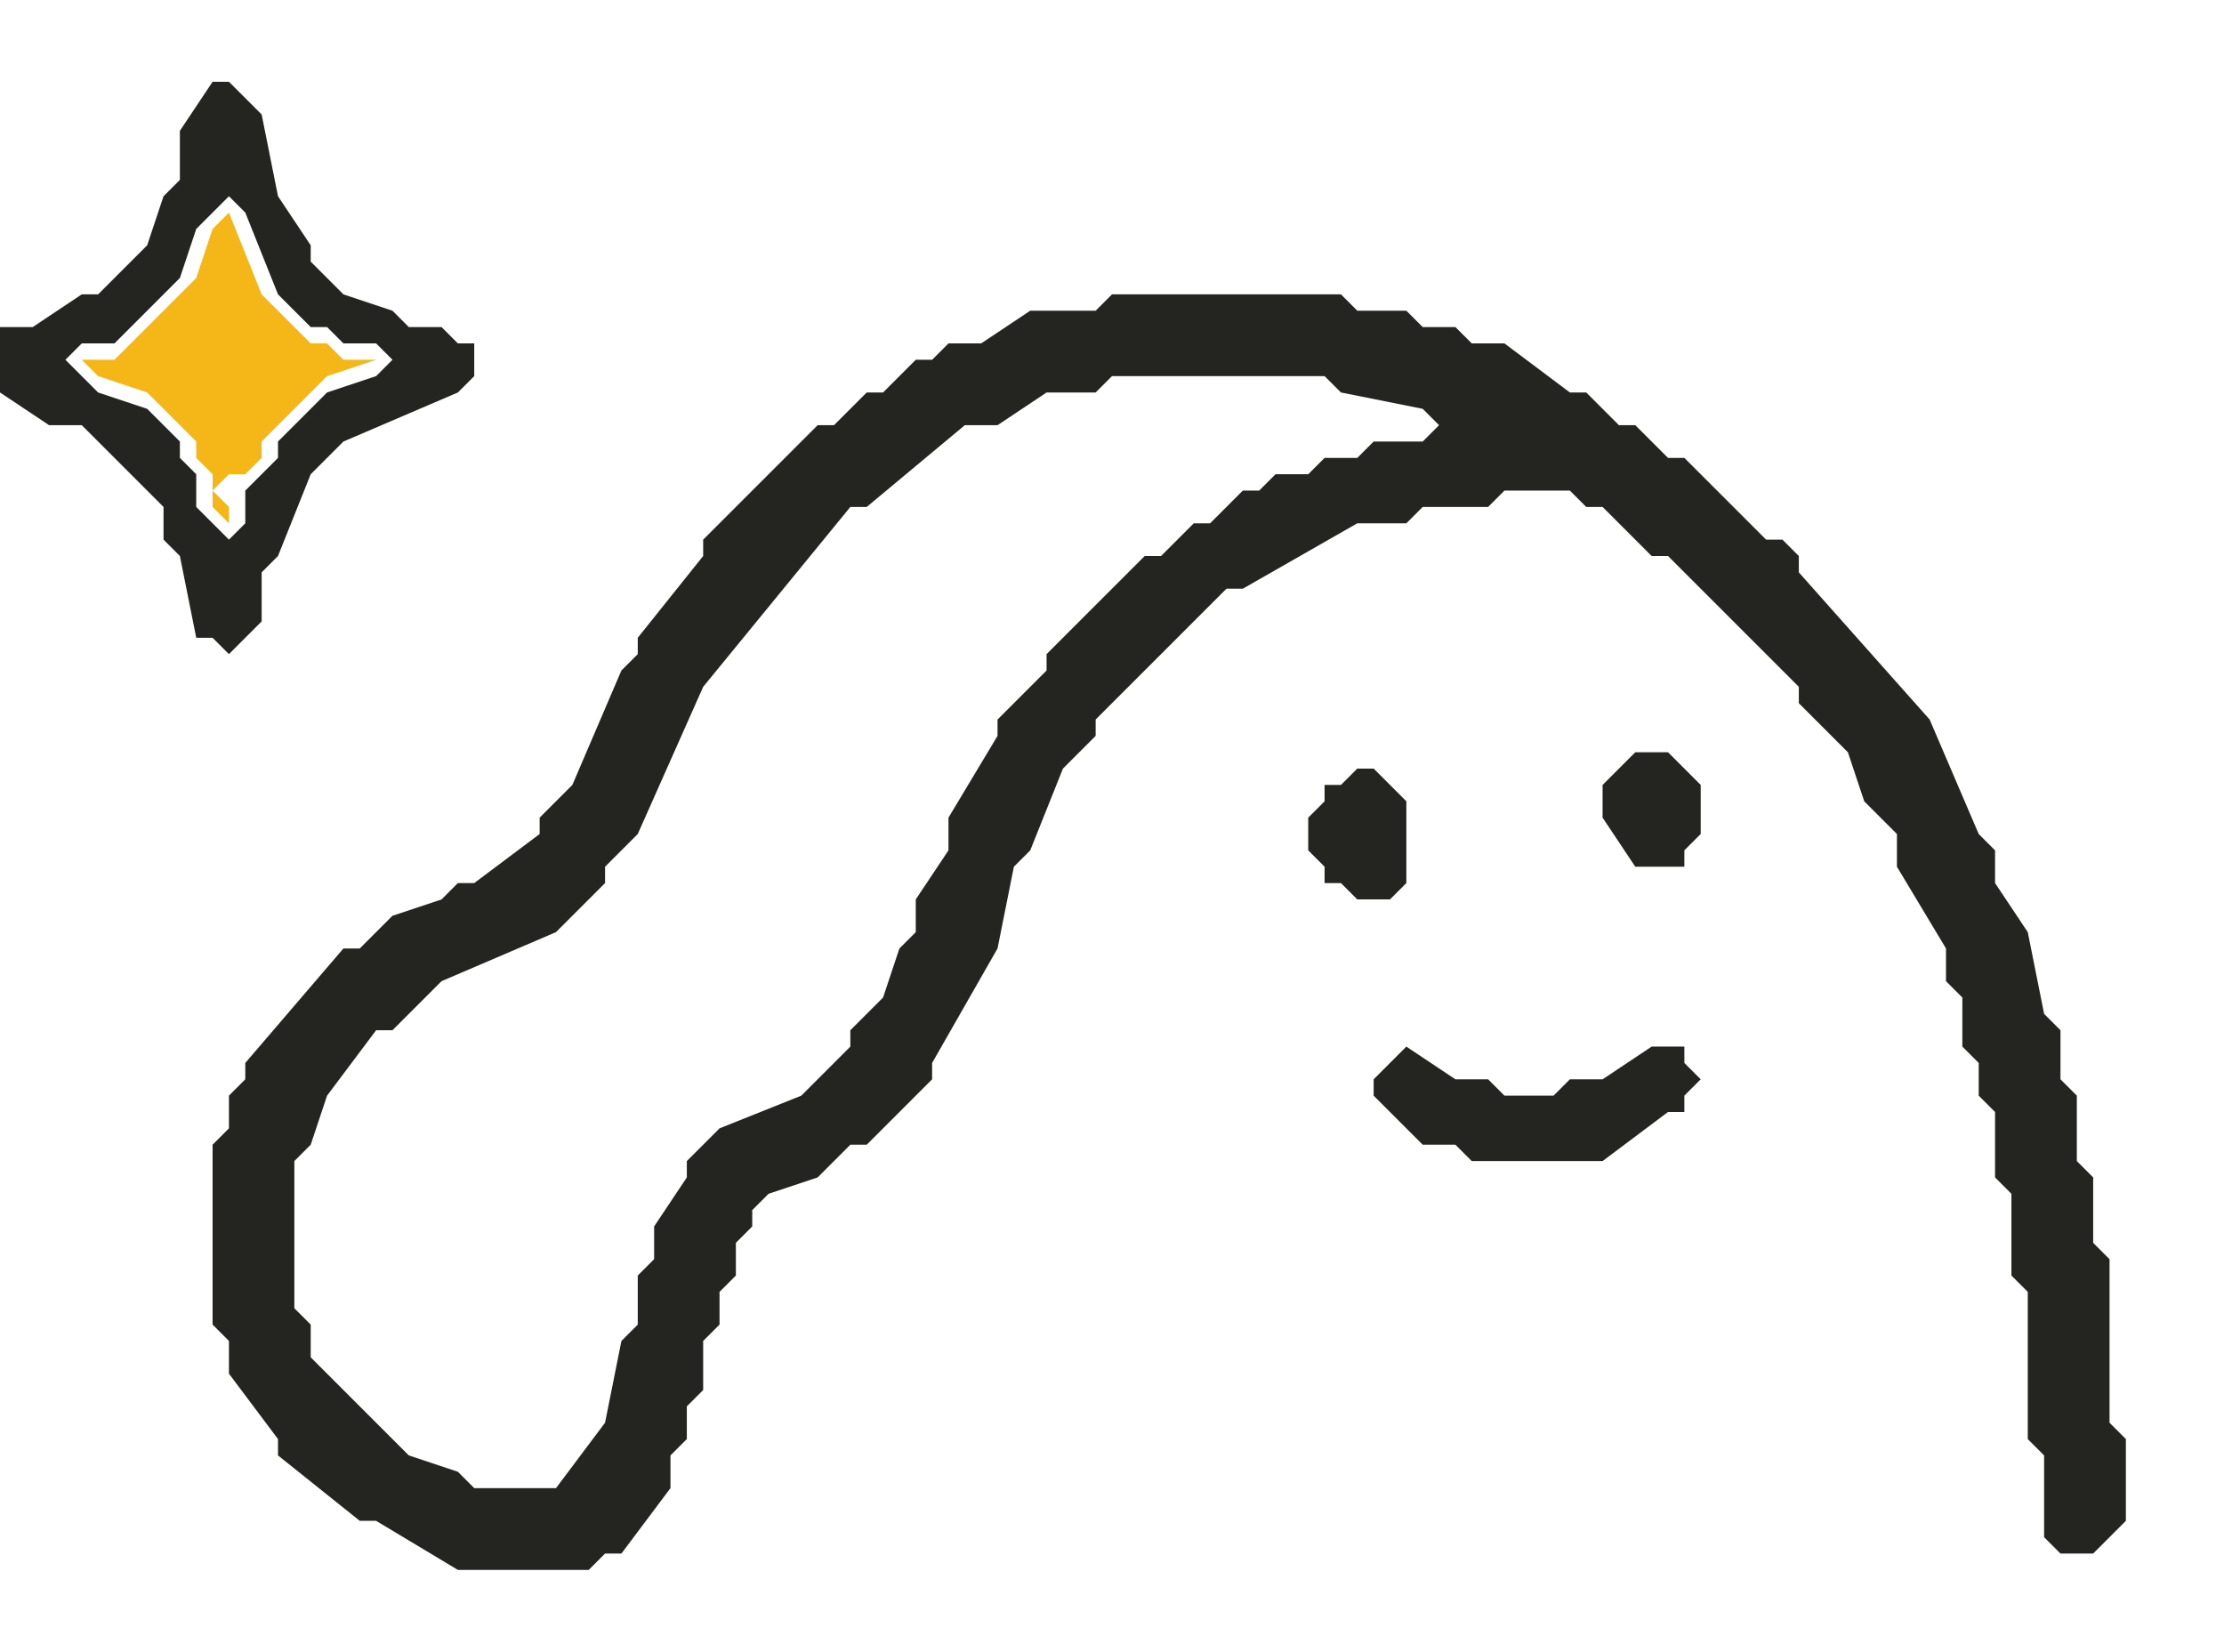
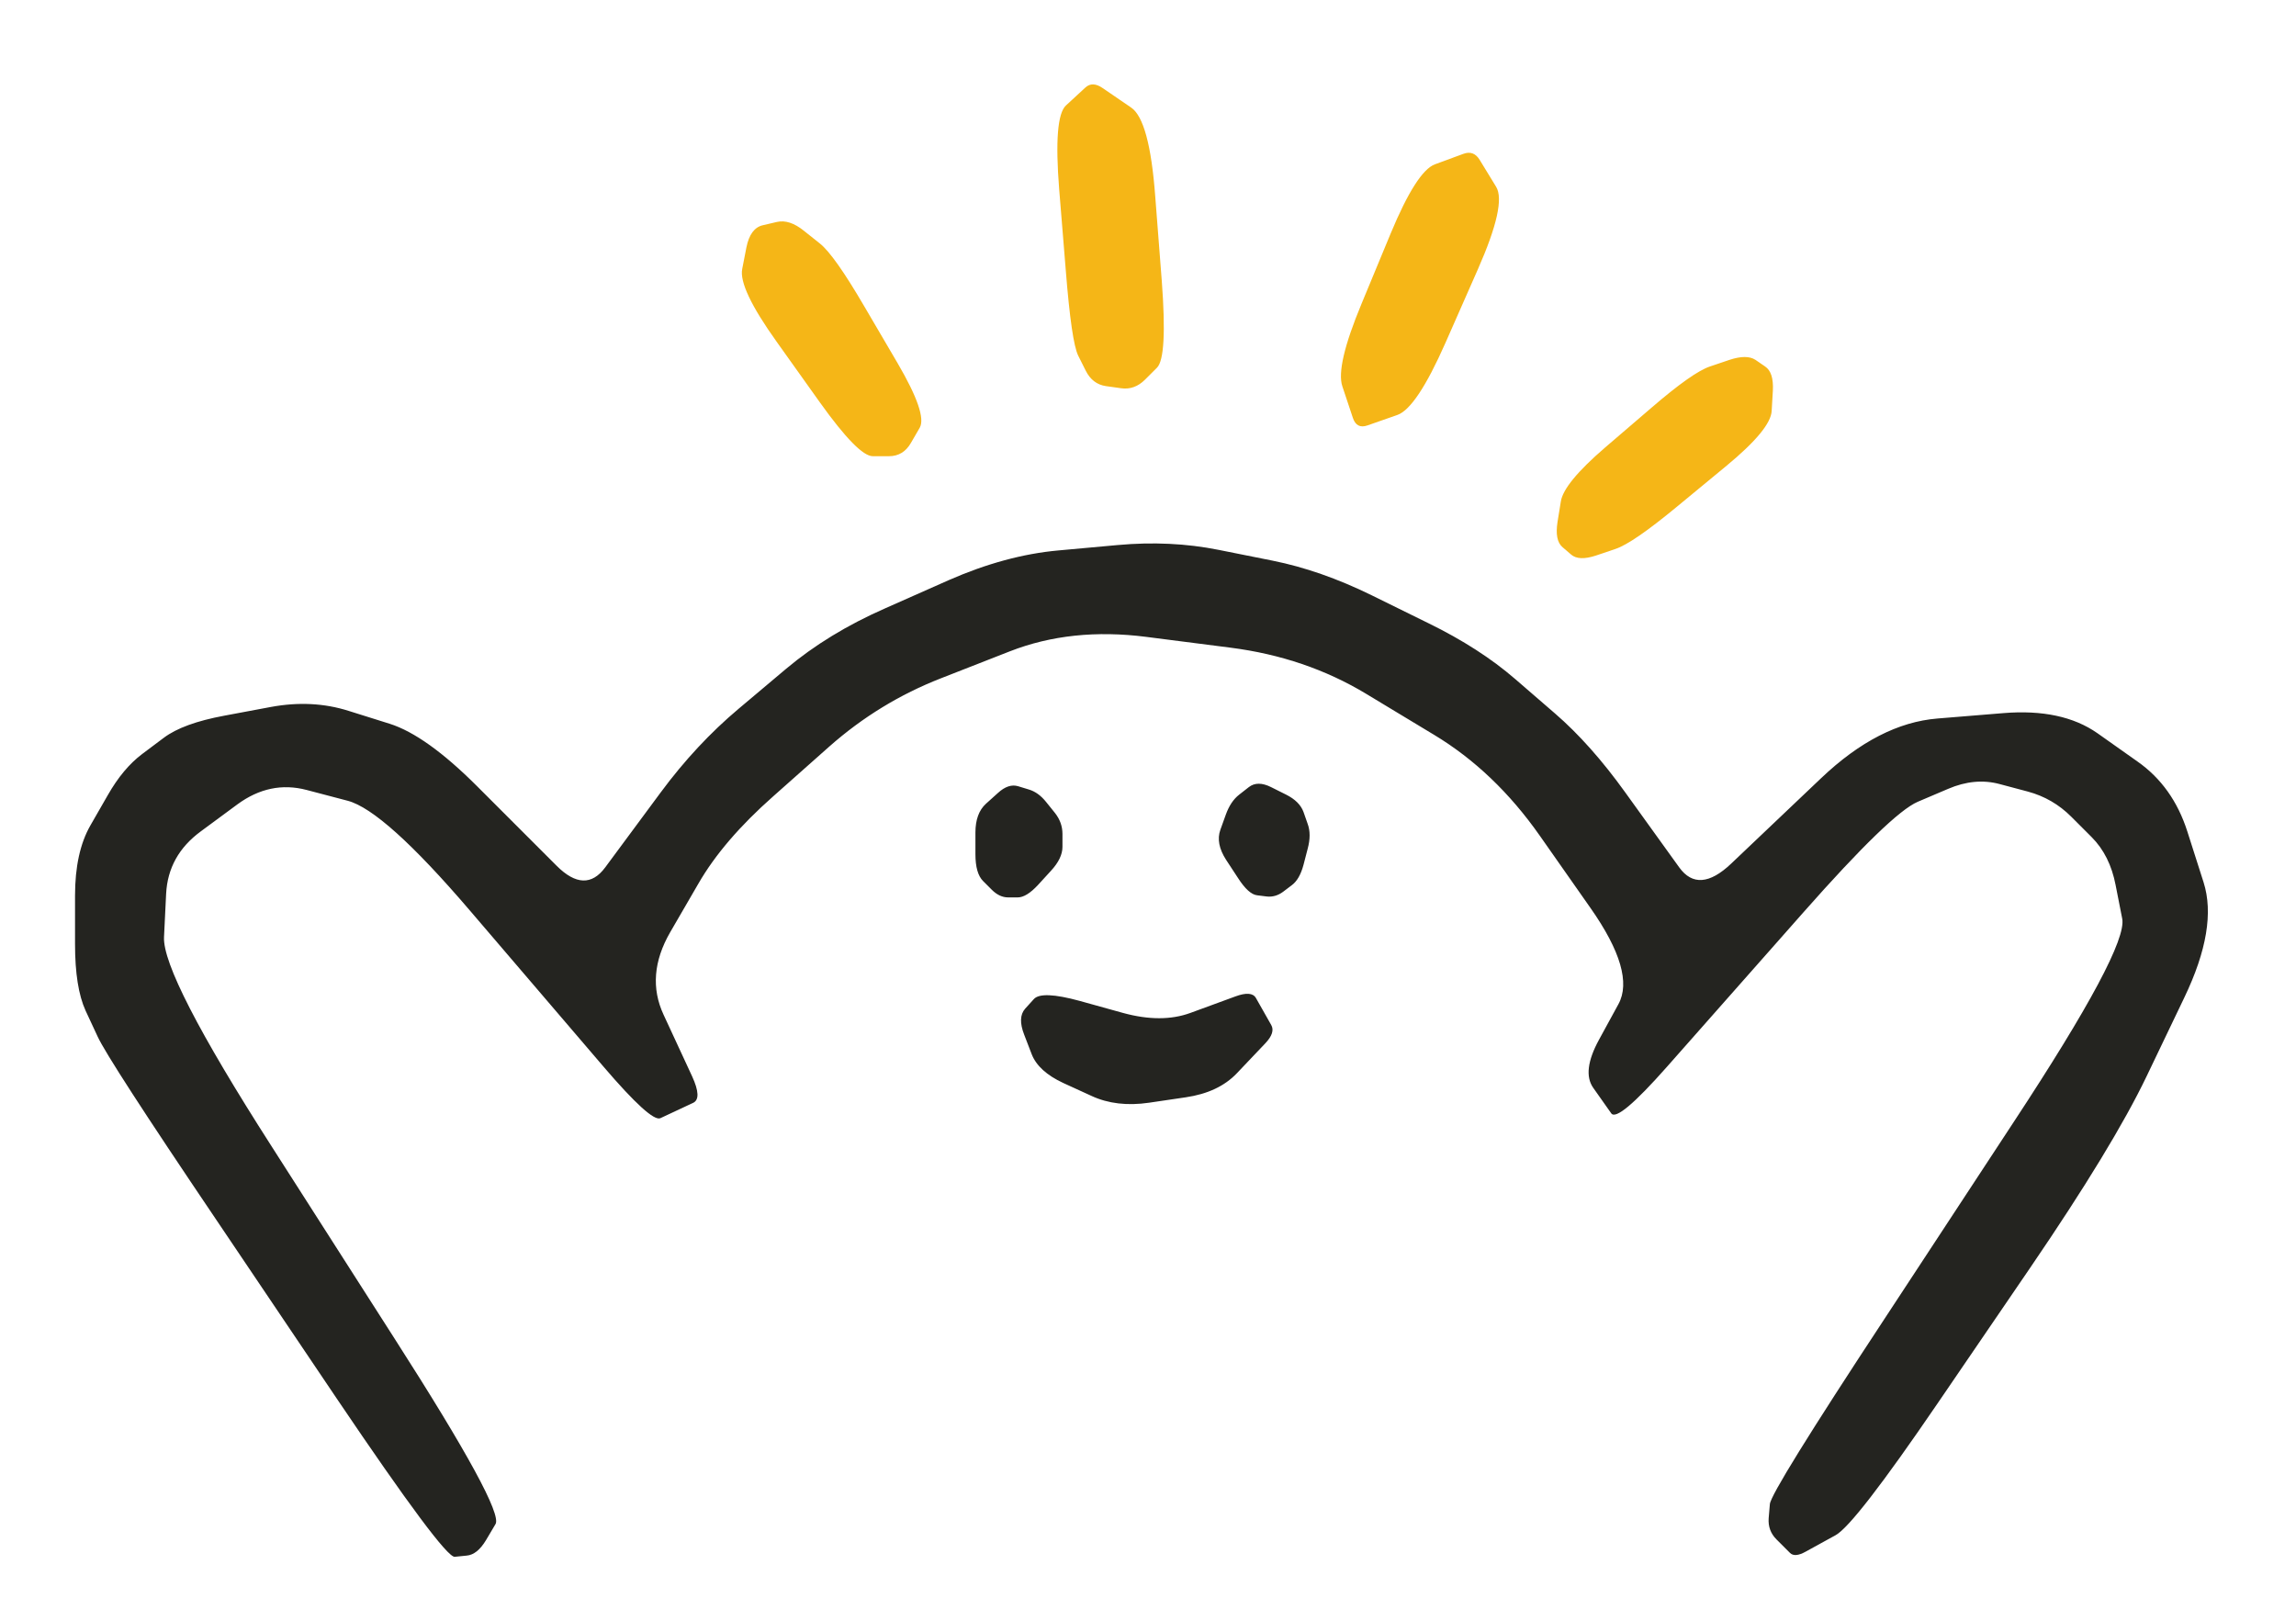
- <svg xmlns="http://www.w3.org/2000/svg" viewBox="0 0 136 101" role="img">
-   <path fill="#242420" fill-rule="evenodd" d="M84,67 L87,70 L89,70 L90,71 L98,71 L102,68 L103,68 L103,67 L104,66 L103,65 L103,64 L101,64 L98,66 L96,66 L95,67 L92,67 L91,66 L89,66 L86,64 L84,66 Z M83,47 L82,48 L81,48 L81,49 L80,50 L80,52 L81,53 L81,54 L82,54 L83,55 L85,55 L86,54 L86,49 L84,47 Z M100,46 L98,48 L98,50 L100,53 L103,53 L103,52 L104,51 L104,48 L102,46 Z M87,25 L88,26 L87,27 L84,27 L83,28 L81,28 L80,29 L78,29 L77,30 L76,30 L74,32 L73,32 L71,34 L70,34 L64,40 L64,41 L61,44 L61,45 L58,50 L58,52 L56,55 L56,57 L55,58 L54,61 L52,63 L52,64 L49,67 L44,69 L42,71 L42,72 L40,75 L40,77 L39,78 L39,81 L38,82 L37,87 L34,91 L29,91 L28,90 L25,89 L19,83 L19,81 L18,80 L18,71 L19,70 L20,67 L23,63 L24,63 L27,60 L34,57 L37,54 L37,53 L39,51 L43,42 L52,31 L53,31 L59,26 L61,26 L64,24 L67,24 L68,23 L81,23 L82,24 Z M13,70 L13,81 L14,82 L14,84 L17,88 L17,89 L22,93 L23,93 L28,96 L36,96 L37,95 L38,95 L41,91 L41,89 L42,88 L42,86 L43,85 L43,82 L44,81 L44,79 L45,78 L45,76 L46,75 L46,74 L47,73 L50,72 L52,70 L53,70 L57,66 L57,65 L61,58 L62,53 L63,52 L65,47 L67,45 L67,44 L75,36 L76,36 L83,32 L86,32 L87,31 L91,31 L92,30 L96,30 L97,31 L98,31 L101,34 L102,34 L110,42 L110,43 L113,46 L114,49 L116,51 L116,53 L119,58 L119,60 L120,61 L120,64 L121,65 L121,67 L122,68 L122,72 L123,73 L123,78 L124,79 L124,88 L125,89 L125,94 L126,95 L128,95 L130,93 L130,88 L129,87 L129,77 L128,76 L128,72 L127,71 L127,67 L126,66 L126,63 L125,62 L124,57 L122,54 L122,52 L121,51 L118,44 L110,35 L110,34 L109,33 L108,33 L103,28 L102,28 L100,26 L99,26 L97,24 L96,24 L92,21 L90,21 L89,20 L87,20 L86,19 L83,19 L82,18 L68,18 L67,19 L63,19 L60,21 L58,21 L57,22 L56,22 L54,24 L53,24 L51,26 L50,26 L43,33 L43,34 L39,39 L39,40 L38,41 L35,48 L33,50 L33,51 L29,54 L28,54 L27,55 L24,56 L22,58 L21,58 L15,65 L15,66 L14,67 L14,69 Z M14,12 L15,13 L17,18 L19,20 L20,20 L21,21 L23,21 L24,22 L23,23 L20,24 L17,27 L17,28 L15,30 L15,32 L14,33 L12,31 L12,29 L11,28 L11,27 L9,25 L6,24 L4,22 L5,21 L7,21 L11,17 L12,14 Z M13,5 L11,8 L11,11 L10,12 L9,15 L6,18 L5,18 L2,20 L0,20 L0,24 L3,26 L5,26 L10,31 L10,33 L11,34 L12,39 L13,39 L14,40 L16,38 L16,35 L17,34 L19,29 L21,27 L28,24 L29,23 L29,21 L28,21 L27,20 L25,20 L24,19 L21,18 L19,16 L19,15 L17,12 L16,7 L14,5 Z" />
-   <path fill="#F5B617" fill-rule="evenodd" d="M14,13 L13,14 L12,17 L7,22 L5,22 L6,23 L9,24 L12,27 L12,28 L13,29 L13,31 L14,32 L14,31 L13,30 L14,29 L15,29 L16,28 L16,27 L20,23 L23,22 L21,22 L20,21 L19,21 L16,18 Z" />
+ <svg xmlns="http://www.w3.org/2000/svg" viewBox="0 0 153 108" width="153" height="108" role="img">
+   <path d="M68.89,66.58 L68.31,67.22 Q67.80,67.80 68.25,68.95 L68.75,70.25 Q69.20,71.40 70.86,72.17 L72.74,73.03 Q74.40,73.80 76.58,73.48 L79.02,73.12 Q81.20,72.80 82.42,71.52 L84.32,69.52 Q85.00,68.80 84.71,68.30 L83.69,66.50 Q83.40,66.00 82.32,66.40 L79.32,67.50 Q77.40,68.20 74.84,67.50 L71.96,66.70 Q69.40,66.00 68.89,66.58 Z M68.56,52.61 L67.84,52.39 Q67.20,52.20 66.50,52.84 L65.70,53.56 Q65.00,54.20 65.00,55.48 L65.00,56.92 Q65.00,58.20 65.51,58.71 L66.09,59.29 Q66.60,59.80 67.18,59.80 L67.82,59.80 Q68.40,59.80 69.17,58.97 L70.03,58.03 Q70.80,57.20 70.80,56.43 L70.80,55.57 Q70.80,54.80 70.29,54.16 L69.71,53.44 Q69.20,52.80 68.56,52.61 Z M85.70,52.95 L84.70,52.45 Q83.80,52.00 83.22,52.45 L82.58,52.95 Q82.00,53.40 81.68,54.30 L81.32,55.30 Q81.00,56.20 81.70,57.29 L82.50,58.51 Q83.20,59.60 83.78,59.66 L84.42,59.74 Q85.00,59.80 85.51,59.42 L86.09,58.98 Q86.60,58.60 86.86,57.64 L87.14,56.56 Q87.40,55.60 87.14,54.90 L86.86,54.10 Q86.60,53.40 85.70,52.95 Z M7.18,52.99 L6.02,55.01 Q5.00,56.80 5.00,59.68 L5.00,62.92 Q5.00,65.80 5.70,67.34 L6.50,69.06 Q7.20,70.60 14.37,81.22 L22.43,93.18 Q29.60,103.80 30.30,103.74 L31.10,103.66 Q31.80,103.60 32.38,102.64 L33.02,101.56 Q33.60,100.60 26.30,89.21 L18.10,76.39 Q10.80,65.00 10.93,62.44 L11.07,59.56 Q11.20,57.00 13.38,55.40 L15.82,53.60 Q18.00,52.00 20.43,52.64 L23.17,53.36 Q25.60,54.00 31.30,60.66 L40.20,71.06 Q43.40,74.80 44.01,74.51 L46.19,73.49 Q46.80,73.20 46.12,71.72 L44.22,67.62 Q43.00,65.00 44.66,62.12 L46.54,58.88 Q48.20,56.00 51.53,53.06 L55.27,49.74 Q58.60,46.80 62.70,45.20 L67.30,43.40 Q71.40,41.80 76.39,42.44 L82.01,43.16 Q87.00,43.80 91.03,46.23 L95.57,48.97 Q99.60,51.40 102.61,55.69 L105.99,60.51 Q109.00,64.80 107.85,66.91 L106.55,69.29 Q105.40,71.40 106.17,72.49 L107.37,74.19 Q107.80,74.80 111.08,71.09 L120.18,60.79 Q126.00,54.20 127.79,53.43 L129.81,52.57 Q131.60,51.80 133.26,52.25 L135.14,52.75 Q136.80,53.20 138.02,54.42 L139.38,55.78 Q140.60,57.00 140.98,58.98 L141.42,61.22 Q141.80,63.20 134.18,74.78 L125.62,87.82 Q118.00,99.40 117.94,100.23 L117.86,101.17 Q117.80,102.00 118.38,102.58 L119.28,103.48 Q119.60,103.80 120.32,103.40 L122.32,102.30 Q123.60,101.60 129.10,93.54 L135.30,84.46 Q140.80,76.40 143.04,71.73 L145.56,66.47 Q147.80,61.80 146.84,58.79 L145.76,55.41 Q144.80,52.40 142.43,50.74 L139.77,48.86 Q137.40,47.20 133.50,47.52 L129.10,47.88 Q125.20,48.20 121.36,51.85 L115.36,57.55 Q113.20,59.60 111.90,57.80 L108.30,52.80 Q106.00,49.60 103.63,47.55 L100.97,45.25 Q98.60,43.20 95.21,41.54 L91.39,39.66 Q88.00,38.00 84.80,37.36 L81.20,36.64 Q78.00,36.00 74.48,36.32 L70.52,36.68 Q67.00,37.00 63.22,38.66 L58.98,40.54 Q55.20,42.20 52.38,44.57 L49.22,47.23 Q46.40,49.60 44.03,52.80 L40.33,57.80 Q39.00,59.60 37.09,57.69 L31.79,52.39 Q28.40,49.00 25.97,48.23 L23.23,47.37 Q20.80,46.60 18.05,47.11 L14.95,47.69 Q12.20,48.20 10.92,49.16 L9.48,50.24 Q8.20,51.20 7.18,52.99 Z" fill="#242420" fill-rule="evenodd" />
+   <path d="M118.06,27.38 L118.14,26.02 Q118.20,24.80 117.62,24.42 L116.98,23.98 Q116.40,23.60 115.25,23.98 L113.95,24.42 Q112.80,24.80 110.05,27.17 L106.95,29.83 Q104.20,32.20 104.01,33.42 L103.79,34.78 Q103.60,36.00 104.11,36.45 L104.69,36.95 Q105.20,37.40 106.35,37.02 L107.65,36.58 Q108.80,36.20 111.74,33.77 L115.06,31.03 Q118.00,28.60 118.06,27.38 Z M51.77,14.79 L50.83,15.01 Q50.00,15.20 49.74,16.48 L49.46,17.92 Q49.20,19.20 51.76,22.78 L54.64,26.82 Q57.20,30.40 58.16,30.40 L59.24,30.40 Q60.20,30.40 60.71,29.50 L61.29,28.50 Q61.80,27.60 59.82,24.21 L57.58,20.39 Q55.60,17.00 54.64,16.23 L53.56,15.37 Q52.60,14.60 51.77,14.79 Z M99.70,12.45 L98.60,10.65 Q98.20,10.00 97.52,10.25 L95.62,10.95 Q94.40,11.40 92.67,15.56 L90.73,20.24 Q89.00,24.40 89.45,25.74 L90.15,27.84 Q90.40,28.60 91.12,28.35 L93.12,27.65 Q94.40,27.20 96.32,22.85 L98.48,17.95 Q100.40,13.60 99.70,12.45 Z M75.38,7.17 L73.48,5.87 Q72.80,5.40 72.33,5.83 L71.03,7.03 Q70.20,7.80 70.58,12.60 L71.02,18.00 Q71.40,22.80 71.85,23.70 L72.35,24.70 Q72.80,25.60 73.70,25.73 L74.70,25.87 Q75.60,26.00 76.30,25.30 L77.10,24.50 Q77.80,23.80 77.42,18.74 L76.98,13.06 Q76.60,8.00 75.38,7.17 Z" fill="#F5B617" fill-rule="evenodd" />
</svg>
